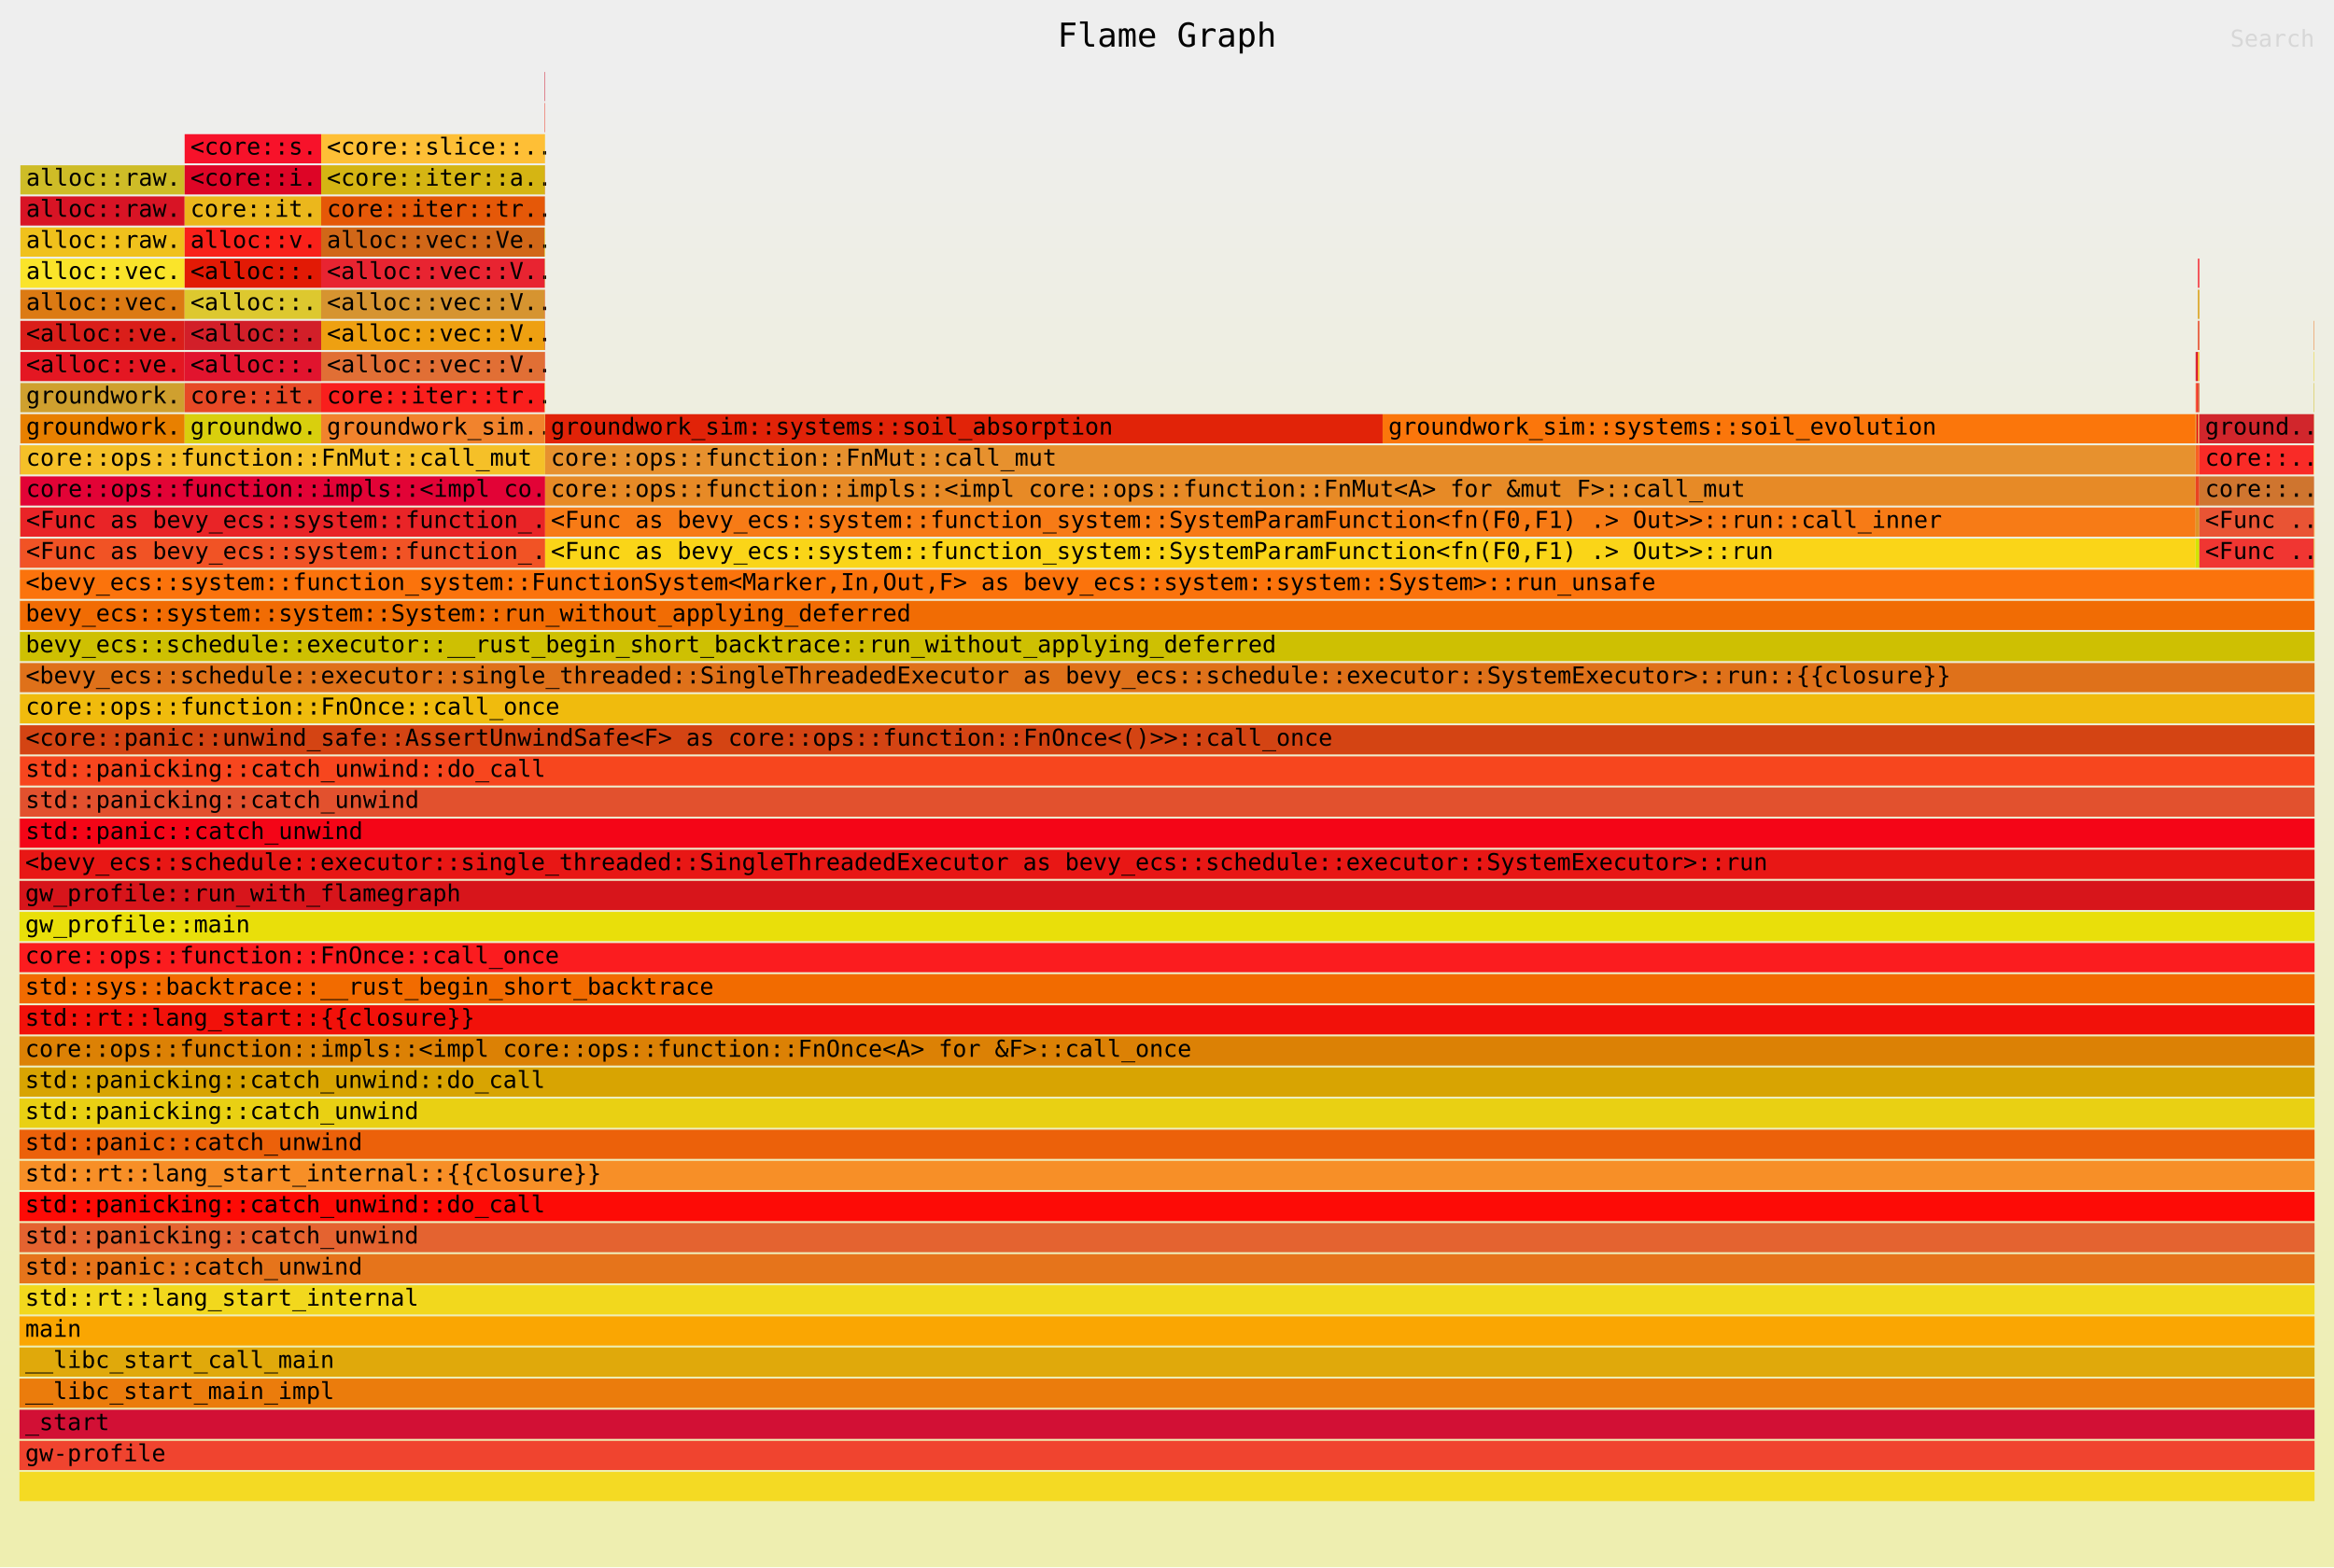
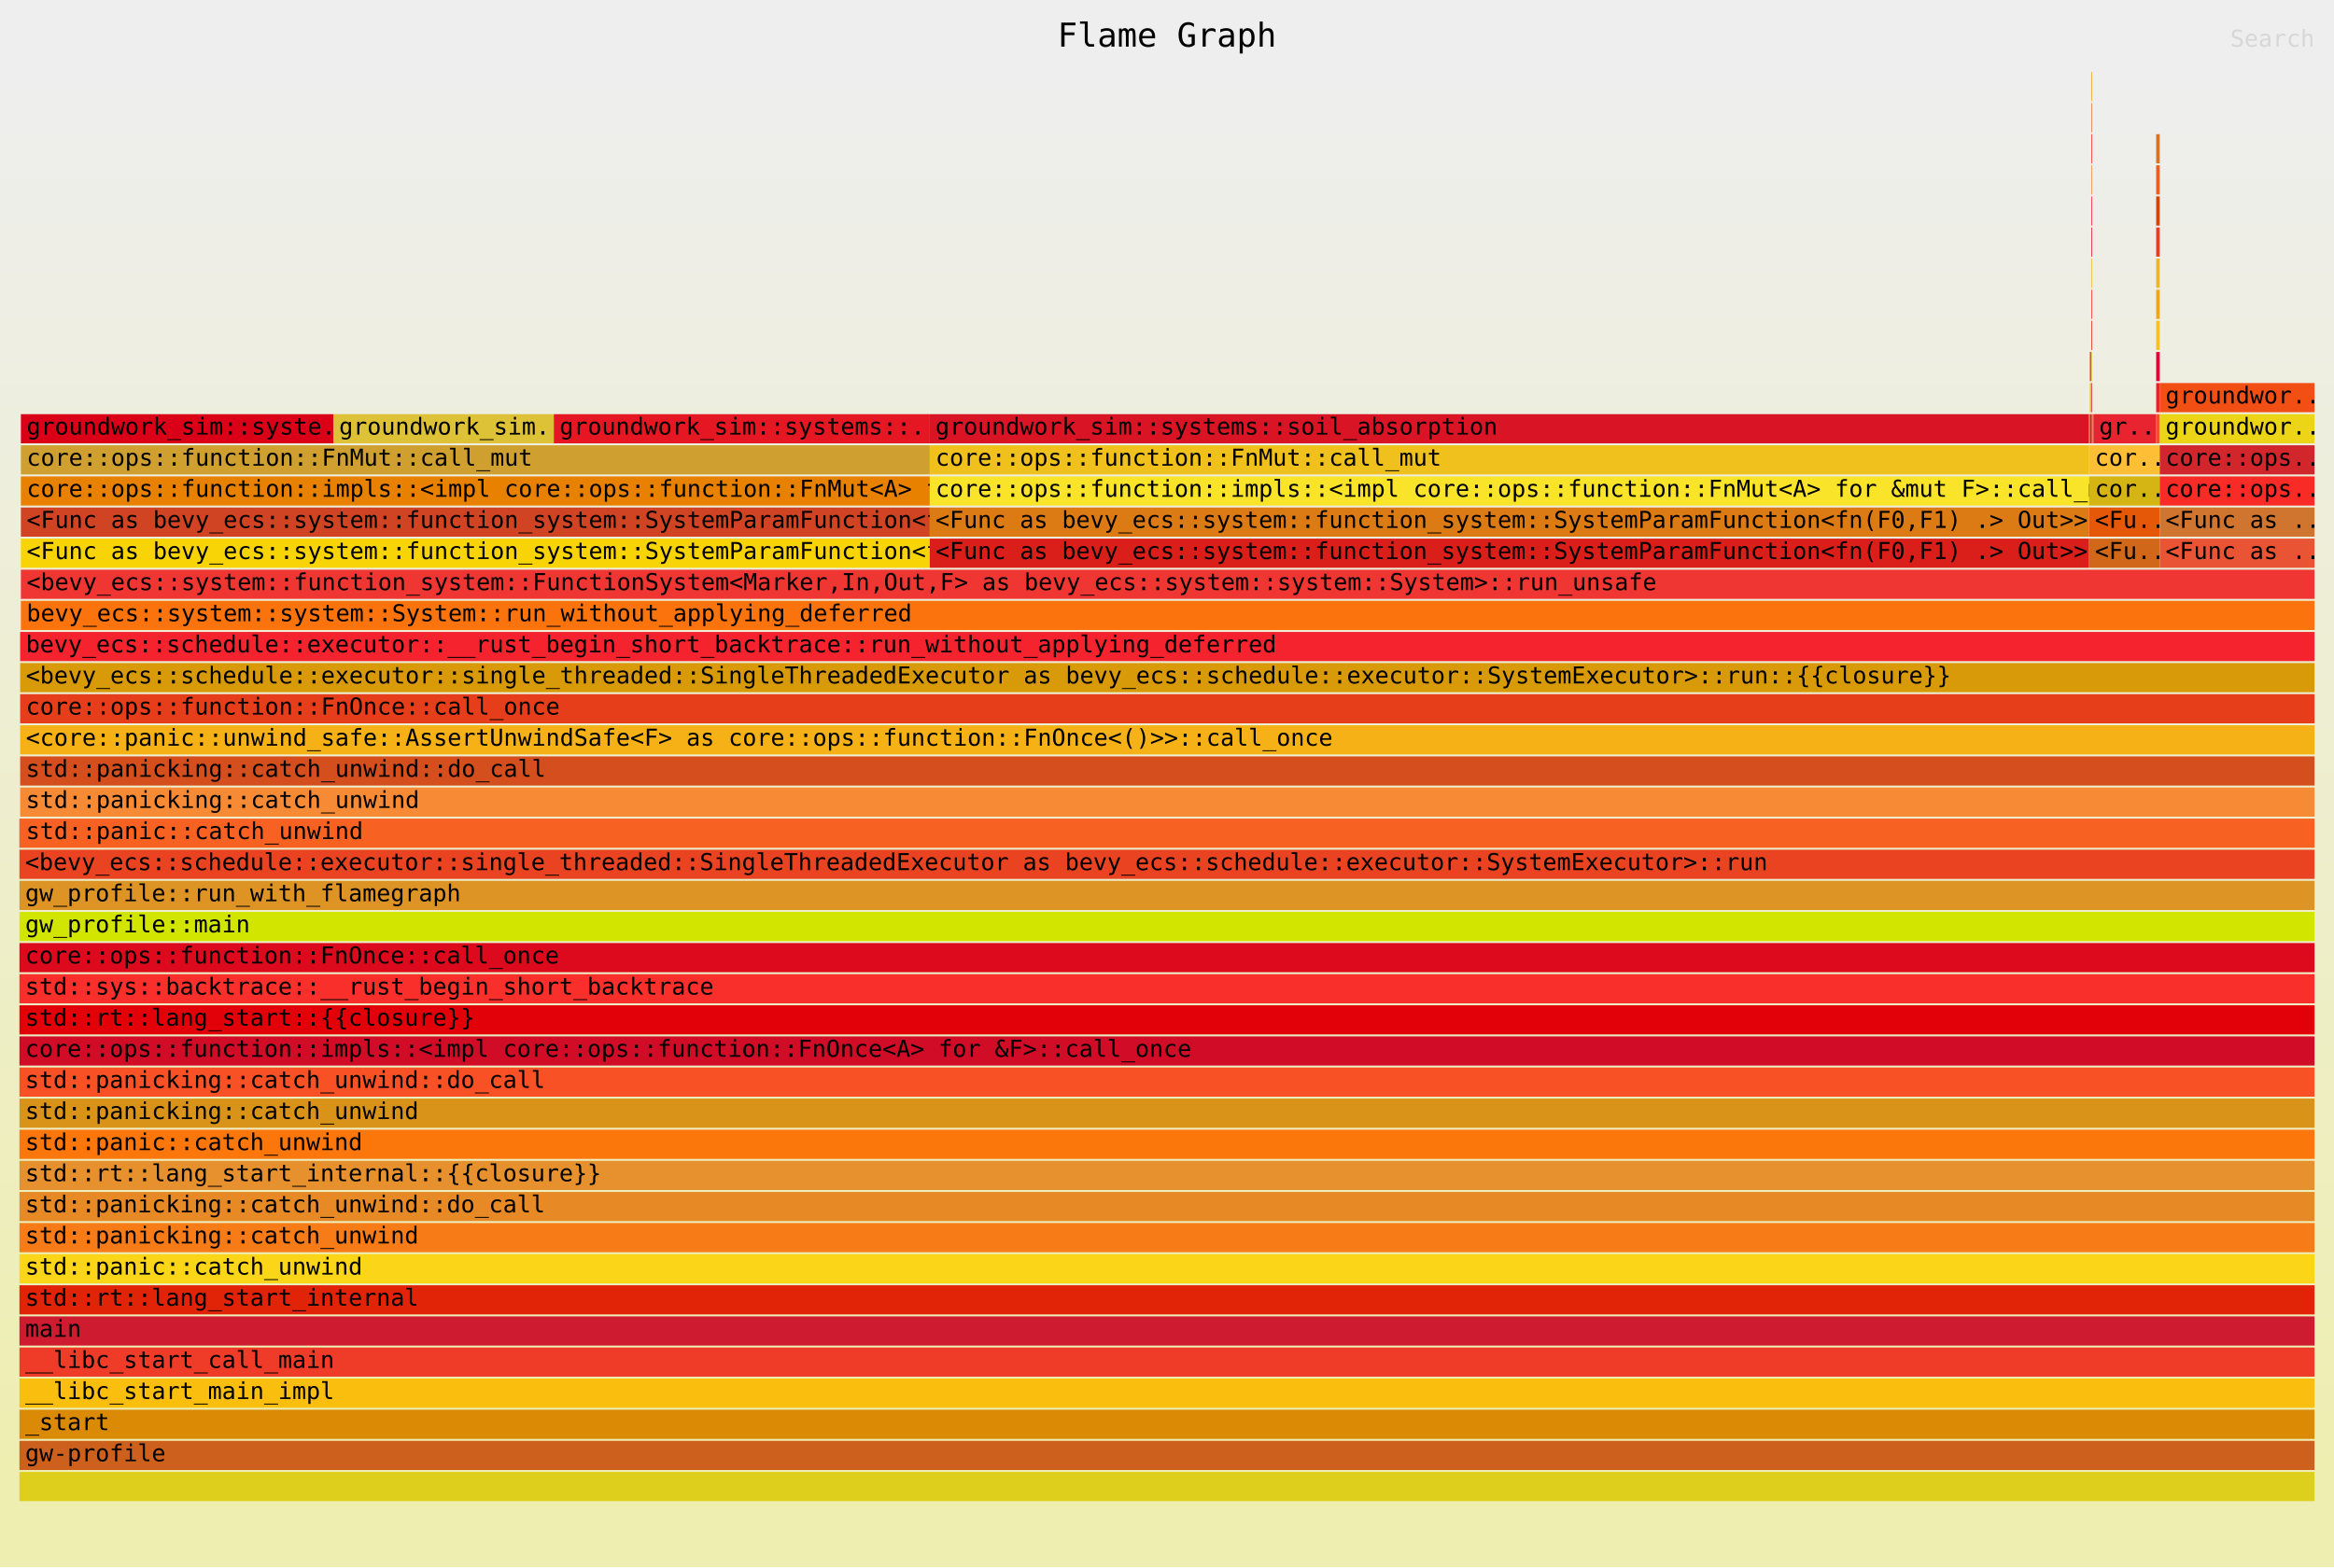
<svg xmlns="http://www.w3.org/2000/svg" xmlns:ns1="http://github.com/jonhoo/inferno" version="1.1" width="1200" height="806" viewBox="0 0 1200 806">
  <defs>
    <linearGradient id="background" y1="0" y2="1" x1="0" x2="0">
      <stop stop-color="#eeeeee" offset="5%" />
      <stop stop-color="#eeeeb0" offset="95%" />
    </linearGradient>
  </defs>
  <style type="text/css">
text { font-family:monospace; font-size:12px }
#title { text-anchor:middle; font-size:17px; }
#matched { text-anchor:end; }
#search { text-anchor:end; opacity:0.1; cursor:pointer; }
#search:hover, #search.show { opacity:1; }
#subtitle { text-anchor:middle; font-color:rgb(160,160,160); }
#unzoom { cursor:pointer; }
#frames &gt; *:hover { stroke:black; stroke-width:0.5; cursor:pointer; }
.hide { display:none; }
.parent { opacity:0.5; }
</style>
  <rect x="0" y="0" width="100%" height="806" fill="url(#background)" />
  <text id="title" fill="rgb(0,0,0)" x="50%" y="24.00">Flame Graph</text>
  <text id="details" fill="rgb(0,0,0)" x="10" y="789.00"> </text>
  <text id="unzoom" class="hide" fill="rgb(0,0,0)" x="10" y="24.00">Reset Zoom</text>
  <text id="search" fill="rgb(0,0,0)" x="1190" y="24.00">Search</text>
  <text id="matched" fill="rgb(0,0,0)" x="1190" y="789.00"> </text>
-   <svg id="frames" x="10" width="1180" total_samples="4960">
-     <g>
-       <rect x="0%" y="421" width="0.02%" height="15" fill="rgb(227,0,7)" ns1:x="0" ns1:w="1" />
+   <svg id="frames" x="10" width="1180" total_samples="3217">
+     <g>
+       <rect x="0%" y="421" width="0.031%" height="15" fill="rgb(227,0,7)" ns1:x="0" ns1:w="1" />
      <text x="0.25%" y="431.50" />
    </g>
    <g>
-       <rect x="0.02%" y="277" width="0.02%" height="15" fill="rgb(217,0,24)" ns1:x="1" ns1:w="1" />
-       <text x="0.27%" y="287.50" />
-     </g>
-     <g>
-       <rect x="0.02%" y="261" width="0.02%" height="15" fill="rgb(221,193,54)" ns1:x="1" ns1:w="1" />
-       <text x="0.27%" y="271.50" />
-     </g>
-     <g>
-       <rect x="0.02%" y="245" width="0.02%" height="15" fill="rgb(248,212,6)" ns1:x="1" ns1:w="1" />
-       <text x="0.27%" y="255.50" />
-     </g>
-     <g>
-       <rect x="0.02%" y="229" width="0.02%" height="15" fill="rgb(208,68,35)" ns1:x="1" ns1:w="1" />
-       <text x="0.27%" y="239.50" />
-     </g>
-     <g>
-       <rect x="0.04%" y="213" width="7.157%" height="15" fill="rgb(232,128,0)" ns1:x="2" ns1:w="355" />
-       <text x="0.29%" y="223.50">groundwork..</text>
-     </g>
-     <g>
-       <rect x="0.04%" y="197" width="7.157%" height="15" fill="rgb(207,160,47)" ns1:x="2" ns1:w="355" />
-       <text x="0.29%" y="207.50">groundwork..</text>
-     </g>
-     <g>
-       <rect x="0.04%" y="181" width="7.157%" height="15" fill="rgb(228,23,34)" ns1:x="2" ns1:w="355" />
-       <text x="0.29%" y="191.50">&lt;alloc::ve..</text>
-     </g>
-     <g>
-       <rect x="0.04%" y="165" width="7.157%" height="15" fill="rgb(218,30,26)" ns1:x="2" ns1:w="355" />
-       <text x="0.29%" y="175.50">&lt;alloc::ve..</text>
-     </g>
-     <g>
-       <rect x="0.04%" y="149" width="7.157%" height="15" fill="rgb(220,122,19)" ns1:x="2" ns1:w="355" />
-       <text x="0.29%" y="159.50">alloc::vec..</text>
-     </g>
-     <g>
-       <rect x="0.04%" y="133" width="7.157%" height="15" fill="rgb(250,228,42)" ns1:x="2" ns1:w="355" />
-       <text x="0.29%" y="143.50">alloc::vec..</text>
-     </g>
-     <g>
-       <rect x="0.04%" y="117" width="7.157%" height="15" fill="rgb(240,193,28)" ns1:x="2" ns1:w="355" />
-       <text x="0.29%" y="127.50">alloc::raw..</text>
-     </g>
-     <g>
-       <rect x="0.04%" y="101" width="7.157%" height="15" fill="rgb(216,20,37)" ns1:x="2" ns1:w="355" />
-       <text x="0.29%" y="111.50">alloc::raw..</text>
-     </g>
-     <g>
-       <rect x="0.04%" y="85" width="7.157%" height="15" fill="rgb(206,188,39)" ns1:x="2" ns1:w="355" />
-       <text x="0.29%" y="95.50">alloc::raw..</text>
-     </g>
-     <g>
-       <rect x="7.198%" y="213" width="5.948%" height="15" fill="rgb(217,207,13)" ns1:x="357" ns1:w="295" />
-       <text x="7.448%" y="223.50">groundwo..</text>
-     </g>
-     <g>
-       <rect x="7.198%" y="197" width="5.948%" height="15" fill="rgb(231,73,38)" ns1:x="357" ns1:w="295" />
-       <text x="7.448%" y="207.50">core::it..</text>
-     </g>
-     <g>
-       <rect x="7.198%" y="181" width="5.948%" height="15" fill="rgb(225,20,46)" ns1:x="357" ns1:w="295" />
-       <text x="7.448%" y="191.50">&lt;alloc::..</text>
-     </g>
-     <g>
-       <rect x="7.198%" y="165" width="5.948%" height="15" fill="rgb(210,31,41)" ns1:x="357" ns1:w="295" />
-       <text x="7.448%" y="175.50">&lt;alloc::..</text>
-     </g>
-     <g>
-       <rect x="7.198%" y="149" width="5.948%" height="15" fill="rgb(221,200,47)" ns1:x="357" ns1:w="295" />
-       <text x="7.448%" y="159.50">&lt;alloc::..</text>
-     </g>
-     <g>
-       <rect x="7.198%" y="133" width="5.948%" height="15" fill="rgb(226,26,5)" ns1:x="357" ns1:w="295" />
-       <text x="7.448%" y="143.50">&lt;alloc::..</text>
-     </g>
-     <g>
-       <rect x="7.198%" y="117" width="5.948%" height="15" fill="rgb(249,33,26)" ns1:x="357" ns1:w="295" />
-       <text x="7.448%" y="127.50">alloc::v..</text>
-     </g>
-     <g>
-       <rect x="7.198%" y="101" width="5.948%" height="15" fill="rgb(235,183,28)" ns1:x="357" ns1:w="295" />
-       <text x="7.448%" y="111.50">core::it..</text>
-     </g>
-     <g>
-       <rect x="7.198%" y="85" width="5.948%" height="15" fill="rgb(221,5,38)" ns1:x="357" ns1:w="295" />
-       <text x="7.448%" y="95.50">&lt;core::i..</text>
-     </g>
-     <g>
-       <rect x="7.198%" y="69" width="5.948%" height="15" fill="rgb(247,18,42)" ns1:x="357" ns1:w="295" />
-       <text x="7.448%" y="79.50">&lt;core::s..</text>
-     </g>
-     <g>
-       <rect x="13.145%" y="213" width="9.738%" height="15" fill="rgb(241,131,45)" ns1:x="652" ns1:w="483" />
-       <text x="13.395%" y="223.50">groundwork_sim..</text>
-     </g>
-     <g>
-       <rect x="13.145%" y="197" width="9.738%" height="15" fill="rgb(249,31,29)" ns1:x="652" ns1:w="483" />
-       <text x="13.395%" y="207.50">core::iter::tr..</text>
-     </g>
-     <g>
-       <rect x="13.145%" y="181" width="9.738%" height="15" fill="rgb(225,111,53)" ns1:x="652" ns1:w="483" />
-       <text x="13.395%" y="191.50">&lt;alloc::vec::V..</text>
-     </g>
-     <g>
-       <rect x="13.145%" y="165" width="9.738%" height="15" fill="rgb(238,160,17)" ns1:x="652" ns1:w="483" />
-       <text x="13.395%" y="175.50">&lt;alloc::vec::V..</text>
-     </g>
-     <g>
-       <rect x="13.145%" y="149" width="9.738%" height="15" fill="rgb(214,148,48)" ns1:x="652" ns1:w="483" />
-       <text x="13.395%" y="159.50">&lt;alloc::vec::V..</text>
-     </g>
-     <g>
-       <rect x="13.145%" y="133" width="9.738%" height="15" fill="rgb(232,36,49)" ns1:x="652" ns1:w="483" />
-       <text x="13.395%" y="143.50">&lt;alloc::vec::V..</text>
-     </g>
-     <g>
-       <rect x="13.145%" y="117" width="9.738%" height="15" fill="rgb(209,103,24)" ns1:x="652" ns1:w="483" />
-       <text x="13.395%" y="127.50">alloc::vec::Ve..</text>
-     </g>
-     <g>
-       <rect x="13.145%" y="101" width="9.738%" height="15" fill="rgb(229,88,8)" ns1:x="652" ns1:w="483" />
-       <text x="13.395%" y="111.50">core::iter::tr..</text>
-     </g>
-     <g>
-       <rect x="13.145%" y="85" width="9.738%" height="15" fill="rgb(213,181,19)" ns1:x="652" ns1:w="483" />
-       <text x="13.395%" y="95.50">&lt;core::iter::a..</text>
-     </g>
-     <g>
-       <rect x="13.145%" y="69" width="9.738%" height="15" fill="rgb(254,191,54)" ns1:x="652" ns1:w="483" />
-       <text x="13.395%" y="79.50">&lt;core::slice::..</text>
-     </g>
-     <g>
-       <rect x="0.04%" y="277" width="22.863%" height="15" fill="rgb(241,83,37)" ns1:x="2" ns1:w="1134" />
-       <text x="0.29%" y="287.50">&lt;Func as bevy_ecs::system::function_..</text>
-     </g>
-     <g>
-       <rect x="0.04%" y="261" width="22.863%" height="15" fill="rgb(233,36,39)" ns1:x="2" ns1:w="1134" />
-       <text x="0.29%" y="271.50">&lt;Func as bevy_ecs::system::function_..</text>
-     </g>
-     <g>
-       <rect x="0.04%" y="245" width="22.863%" height="15" fill="rgb(226,3,54)" ns1:x="2" ns1:w="1134" />
-       <text x="0.29%" y="255.50">core::ops::function::impls::&lt;impl co..</text>
-     </g>
-     <g>
-       <rect x="0.04%" y="229" width="22.863%" height="15" fill="rgb(245,192,40)" ns1:x="2" ns1:w="1134" />
-       <text x="0.29%" y="239.50">core::ops::function::FnMut::call_mut</text>
-     </g>
-     <g>
-       <rect x="22.883%" y="213" width="0.02%" height="15" fill="rgb(238,167,29)" ns1:x="1135" ns1:w="1" />
-       <text x="23.133%" y="223.50" />
-     </g>
-     <g>
-       <rect x="22.883%" y="197" width="0.02%" height="15" fill="rgb(232,182,51)" ns1:x="1135" ns1:w="1" />
-       <text x="23.133%" y="207.50" />
-     </g>
-     <g>
-       <rect x="22.883%" y="181" width="0.02%" height="15" fill="rgb(231,60,39)" ns1:x="1135" ns1:w="1" />
-       <text x="23.133%" y="191.50" />
-     </g>
-     <g>
-       <rect x="22.883%" y="165" width="0.02%" height="15" fill="rgb(208,69,12)" ns1:x="1135" ns1:w="1" />
-       <text x="23.133%" y="175.50" />
-     </g>
-     <g>
-       <rect x="22.883%" y="149" width="0.02%" height="15" fill="rgb(235,93,37)" ns1:x="1135" ns1:w="1" />
-       <text x="23.133%" y="159.50" />
-     </g>
-     <g>
-       <rect x="22.883%" y="133" width="0.02%" height="15" fill="rgb(213,116,39)" ns1:x="1135" ns1:w="1" />
-       <text x="23.133%" y="143.50" />
-     </g>
-     <g>
-       <rect x="22.883%" y="117" width="0.02%" height="15" fill="rgb(222,207,29)" ns1:x="1135" ns1:w="1" />
-       <text x="23.133%" y="127.50" />
-     </g>
-     <g>
-       <rect x="22.883%" y="101" width="0.02%" height="15" fill="rgb(206,96,30)" ns1:x="1135" ns1:w="1" />
-       <text x="23.133%" y="111.50" />
-     </g>
-     <g>
-       <rect x="22.883%" y="85" width="0.02%" height="15" fill="rgb(218,138,4)" ns1:x="1135" ns1:w="1" />
-       <text x="23.133%" y="95.50" />
-     </g>
-     <g>
-       <rect x="22.883%" y="69" width="0.02%" height="15" fill="rgb(250,191,14)" ns1:x="1135" ns1:w="1" />
-       <text x="23.133%" y="79.50" />
-     </g>
-     <g>
-       <rect x="22.883%" y="53" width="0.02%" height="15" fill="rgb(239,60,40)" ns1:x="1135" ns1:w="1" />
-       <text x="23.133%" y="63.50" />
-     </g>
-     <g>
-       <rect x="22.883%" y="37" width="0.02%" height="15" fill="rgb(206,27,48)" ns1:x="1135" ns1:w="1" />
-       <text x="23.133%" y="47.50" />
-     </g>
-     <g>
-       <rect x="22.903%" y="213" width="36.492%" height="15" fill="rgb(225,35,8)" ns1:x="1136" ns1:w="1810" />
-       <text x="23.153%" y="223.50">groundwork_sim::systems::soil_absorption</text>
-     </g>
-     <g>
-       <rect x="22.903%" y="277" width="71.915%" height="15" fill="rgb(250,213,24)" ns1:x="1136" ns1:w="3567" />
-       <text x="23.153%" y="287.50">&lt;Func as bevy_ecs::system::function_system::SystemParamFunction&lt;fn(F0,F1) .&gt; Out&gt;&gt;::run</text>
-     </g>
-     <g>
-       <rect x="22.903%" y="261" width="71.915%" height="15" fill="rgb(247,123,22)" ns1:x="1136" ns1:w="3567" />
-       <text x="23.153%" y="271.50">&lt;Func as bevy_ecs::system::function_system::SystemParamFunction&lt;fn(F0,F1) .&gt; Out&gt;&gt;::run::call_inner</text>
-     </g>
-     <g>
-       <rect x="22.903%" y="245" width="71.915%" height="15" fill="rgb(231,138,38)" ns1:x="1136" ns1:w="3567" />
-       <text x="23.153%" y="255.50">core::ops::function::impls::&lt;impl core::ops::function::FnMut&lt;A&gt; for &amp;mut F&gt;::call_mut</text>
-     </g>
-     <g>
-       <rect x="22.903%" y="229" width="71.915%" height="15" fill="rgb(231,145,46)" ns1:x="1136" ns1:w="3567" />
-       <text x="23.153%" y="239.50">core::ops::function::FnMut::call_mut</text>
-     </g>
-     <g>
-       <rect x="59.395%" y="213" width="35.423%" height="15" fill="rgb(251,118,11)" ns1:x="2946" ns1:w="1757" />
-       <text x="59.645%" y="223.50">groundwork_sim::systems::soil_evolution</text>
-     </g>
-     <g>
-       <rect x="94.819%" y="213" width="0.04%" height="15" fill="rgb(217,147,25)" ns1:x="4703" ns1:w="2" />
-       <text x="95.069%" y="223.50" />
-     </g>
-     <g>
-       <rect x="94.819%" y="197" width="0.04%" height="15" fill="rgb(247,81,37)" ns1:x="4703" ns1:w="2" />
-       <text x="95.069%" y="207.50" />
-     </g>
-     <g>
-       <rect x="94.819%" y="181" width="0.04%" height="15" fill="rgb(209,12,38)" ns1:x="4703" ns1:w="2" />
-       <text x="95.069%" y="191.50" />
-     </g>
-     <g>
-       <rect x="94.859%" y="213" width="0.06%" height="15" fill="rgb(227,1,9)" ns1:x="4705" ns1:w="3" />
-       <text x="95.109%" y="223.50" />
-     </g>
-     <g>
-       <rect x="94.859%" y="197" width="0.06%" height="15" fill="rgb(248,47,43)" ns1:x="4705" ns1:w="3" />
-       <text x="95.109%" y="207.50" />
-     </g>
-     <g>
-       <rect x="94.859%" y="181" width="0.06%" height="15" fill="rgb(221,10,30)" ns1:x="4705" ns1:w="3" />
-       <text x="95.109%" y="191.50" />
-     </g>
-     <g>
-       <rect x="94.819%" y="277" width="0.161%" height="15" fill="rgb(210,229,1)" ns1:x="4703" ns1:w="8" />
-       <text x="95.069%" y="287.50" />
-     </g>
-     <g>
-       <rect x="94.819%" y="261" width="0.161%" height="15" fill="rgb(222,148,37)" ns1:x="4703" ns1:w="8" />
-       <text x="95.069%" y="271.50" />
-     </g>
-     <g>
-       <rect x="94.819%" y="245" width="0.161%" height="15" fill="rgb(234,67,33)" ns1:x="4703" ns1:w="8" />
-       <text x="95.069%" y="255.50" />
-     </g>
-     <g>
-       <rect x="94.819%" y="229" width="0.161%" height="15" fill="rgb(247,98,35)" ns1:x="4703" ns1:w="8" />
-       <text x="95.069%" y="239.50" />
-     </g>
-     <g>
-       <rect x="94.919%" y="213" width="0.06%" height="15" fill="rgb(247,138,52)" ns1:x="4708" ns1:w="3" />
-       <text x="95.169%" y="223.50" />
-     </g>
-     <g>
-       <rect x="94.919%" y="197" width="0.06%" height="15" fill="rgb(213,79,30)" ns1:x="4708" ns1:w="3" />
-       <text x="95.169%" y="207.50" />
-     </g>
-     <g>
-       <rect x="94.919%" y="181" width="0.06%" height="15" fill="rgb(246,177,23)" ns1:x="4708" ns1:w="3" />
-       <text x="95.169%" y="191.50" />
-     </g>
-     <g>
-       <rect x="94.919%" y="165" width="0.06%" height="15" fill="rgb(230,62,27)" ns1:x="4708" ns1:w="3" />
-       <text x="95.169%" y="175.50" />
-     </g>
-     <g>
-       <rect x="94.919%" y="149" width="0.06%" height="15" fill="rgb(216,154,8)" ns1:x="4708" ns1:w="3" />
-       <text x="95.169%" y="159.50" />
-     </g>
-     <g>
-       <rect x="94.919%" y="133" width="0.06%" height="15" fill="rgb(244,35,45)" ns1:x="4708" ns1:w="3" />
-       <text x="95.169%" y="143.50" />
-     </g>
-     <g>
-       <rect x="0.02%" y="293" width="99.939%" height="15" fill="rgb(251,115,12)" ns1:x="1" ns1:w="4957" />
-       <text x="0.27%" y="303.50">&lt;bevy_ecs::system::function_system::FunctionSystem&lt;Marker,In,Out,F&gt; as bevy_ecs::system::system::System&gt;::run_unsafe</text>
-     </g>
-     <g>
-       <rect x="94.98%" y="277" width="4.98%" height="15" fill="rgb(240,54,50)" ns1:x="4711" ns1:w="247" />
-       <text x="95.23%" y="287.50">&lt;Func ..</text>
-     </g>
-     <g>
-       <rect x="94.98%" y="261" width="4.98%" height="15" fill="rgb(233,84,52)" ns1:x="4711" ns1:w="247" />
-       <text x="95.23%" y="271.50">&lt;Func ..</text>
-     </g>
-     <g>
-       <rect x="94.98%" y="245" width="4.98%" height="15" fill="rgb(207,117,47)" ns1:x="4711" ns1:w="247" />
-       <text x="95.23%" y="255.50">core::..</text>
-     </g>
-     <g>
-       <rect x="94.98%" y="229" width="4.98%" height="15" fill="rgb(249,43,39)" ns1:x="4711" ns1:w="247" />
-       <text x="95.23%" y="239.50">core::..</text>
-     </g>
-     <g>
-       <rect x="94.98%" y="213" width="4.98%" height="15" fill="rgb(209,38,44)" ns1:x="4711" ns1:w="247" />
-       <text x="95.23%" y="223.50">ground..</text>
-     </g>
-     <g>
-       <rect x="99.96%" y="277" width="0.02%" height="15" fill="rgb(236,212,23)" ns1:x="4958" ns1:w="1" />
-       <text x="100.21%" y="287.50" />
-     </g>
-     <g>
-       <rect x="99.96%" y="261" width="0.02%" height="15" fill="rgb(242,79,21)" ns1:x="4958" ns1:w="1" />
-       <text x="100.21%" y="271.50" />
-     </g>
-     <g>
-       <rect x="99.96%" y="245" width="0.02%" height="15" fill="rgb(211,96,35)" ns1:x="4958" ns1:w="1" />
-       <text x="100.21%" y="255.50" />
-     </g>
-     <g>
-       <rect x="99.96%" y="229" width="0.02%" height="15" fill="rgb(253,215,40)" ns1:x="4958" ns1:w="1" />
-       <text x="100.21%" y="239.50" />
-     </g>
-     <g>
-       <rect x="99.96%" y="213" width="0.02%" height="15" fill="rgb(211,81,21)" ns1:x="4958" ns1:w="1" />
-       <text x="100.21%" y="223.50" />
-     </g>
-     <g>
-       <rect x="99.96%" y="197" width="0.02%" height="15" fill="rgb(208,190,38)" ns1:x="4958" ns1:w="1" />
-       <text x="100.21%" y="207.50" />
-     </g>
-     <g>
-       <rect x="99.96%" y="181" width="0.02%" height="15" fill="rgb(235,213,38)" ns1:x="4958" ns1:w="1" />
-       <text x="100.21%" y="191.50" />
-     </g>
-     <g>
-       <rect x="99.96%" y="165" width="0.02%" height="15" fill="rgb(237,122,38)" ns1:x="4958" ns1:w="1" />
-       <text x="100.21%" y="175.50" />
-     </g>
-     <g>
-       <rect x="0%" y="757" width="100%" height="15" fill="rgb(244,218,35)" ns1:x="0" ns1:w="4960" />
+       <rect x="0.062%" y="213" width="13.615%" height="15" fill="rgb(217,0,24)" ns1:x="2" ns1:w="438" />
+       <text x="0.312%" y="223.50">groundwork_sim::syste..</text>
+     </g>
+     <g>
+       <rect x="13.677%" y="213" width="9.605%" height="15" fill="rgb(221,193,54)" ns1:x="440" ns1:w="309" />
+       <text x="13.927%" y="223.50">groundwork_sim..</text>
+     </g>
+     <g>
+       <rect x="0.062%" y="277" width="39.602%" height="15" fill="rgb(248,212,6)" ns1:x="2" ns1:w="1274" />
+       <text x="0.312%" y="287.50">&lt;Func as bevy_ecs::system::function_system::SystemParamFunction&lt;f..</text>
+     </g>
+     <g>
+       <rect x="0.062%" y="261" width="39.602%" height="15" fill="rgb(208,68,35)" ns1:x="2" ns1:w="1274" />
+       <text x="0.312%" y="271.50">&lt;Func as bevy_ecs::system::function_system::SystemParamFunction&lt;f..</text>
+     </g>
+     <g>
+       <rect x="0.062%" y="245" width="39.602%" height="15" fill="rgb(232,128,0)" ns1:x="2" ns1:w="1274" />
+       <text x="0.312%" y="255.50">core::ops::function::impls::&lt;impl core::ops::function::FnMut&lt;A&gt; f..</text>
+     </g>
+     <g>
+       <rect x="0.062%" y="229" width="39.602%" height="15" fill="rgb(207,160,47)" ns1:x="2" ns1:w="1274" />
+       <text x="0.312%" y="239.50">core::ops::function::FnMut::call_mut</text>
+     </g>
+     <g>
+       <rect x="23.283%" y="213" width="16.382%" height="15" fill="rgb(228,23,34)" ns1:x="749" ns1:w="527" />
+       <text x="23.533%" y="223.50">groundwork_sim::systems::..</text>
+     </g>
+     <g>
+       <rect x="39.664%" y="277" width="50.513%" height="15" fill="rgb(218,30,26)" ns1:x="1276" ns1:w="1625" />
+       <text x="39.914%" y="287.50">&lt;Func as bevy_ecs::system::function_system::SystemParamFunction&lt;fn(F0,F1) .&gt; Out&gt;&gt;:..</text>
+     </g>
+     <g>
+       <rect x="39.664%" y="261" width="50.513%" height="15" fill="rgb(220,122,19)" ns1:x="1276" ns1:w="1625" />
+       <text x="39.914%" y="271.50">&lt;Func as bevy_ecs::system::function_system::SystemParamFunction&lt;fn(F0,F1) .&gt; Out&gt;&gt;:..</text>
+     </g>
+     <g>
+       <rect x="39.664%" y="245" width="50.513%" height="15" fill="rgb(250,228,42)" ns1:x="1276" ns1:w="1625" />
+       <text x="39.914%" y="255.50">core::ops::function::impls::&lt;impl core::ops::function::FnMut&lt;A&gt; for &amp;mut F&gt;::call_m..</text>
+     </g>
+     <g>
+       <rect x="39.664%" y="229" width="50.513%" height="15" fill="rgb(240,193,28)" ns1:x="1276" ns1:w="1625" />
+       <text x="39.914%" y="239.50">core::ops::function::FnMut::call_mut</text>
+     </g>
+     <g>
+       <rect x="39.664%" y="213" width="50.513%" height="15" fill="rgb(216,20,37)" ns1:x="1276" ns1:w="1625" />
+       <text x="39.914%" y="223.50">groundwork_sim::systems::soil_absorption</text>
+     </g>
+     <g>
+       <rect x="90.177%" y="213" width="0.031%" height="15" fill="rgb(206,188,39)" ns1:x="2901" ns1:w="1" />
+       <text x="90.427%" y="223.50" />
+     </g>
+     <g>
+       <rect x="90.208%" y="197" width="0.062%" height="15" fill="rgb(217,207,13)" ns1:x="2902" ns1:w="2" />
+       <text x="90.458%" y="207.50" />
+     </g>
+     <g>
+       <rect x="90.208%" y="181" width="0.062%" height="15" fill="rgb(231,73,38)" ns1:x="2902" ns1:w="2" />
+       <text x="90.458%" y="191.50" />
+     </g>
+     <g>
+       <rect x="90.208%" y="213" width="0.093%" height="15" fill="rgb(225,20,46)" ns1:x="2902" ns1:w="3" />
+       <text x="90.458%" y="223.50" />
+     </g>
+     <g>
+       <rect x="90.27%" y="197" width="0.031%" height="15" fill="rgb(210,31,41)" ns1:x="2904" ns1:w="1" />
+       <text x="90.52%" y="207.50" />
+     </g>
+     <g>
+       <rect x="90.27%" y="181" width="0.031%" height="15" fill="rgb(221,200,47)" ns1:x="2904" ns1:w="1" />
+       <text x="90.52%" y="191.50" />
+     </g>
+     <g>
+       <rect x="90.27%" y="165" width="0.031%" height="15" fill="rgb(226,26,5)" ns1:x="2904" ns1:w="1" />
+       <text x="90.52%" y="175.50" />
+     </g>
+     <g>
+       <rect x="90.27%" y="149" width="0.031%" height="15" fill="rgb(249,33,26)" ns1:x="2904" ns1:w="1" />
+       <text x="90.52%" y="159.50" />
+     </g>
+     <g>
+       <rect x="90.27%" y="133" width="0.031%" height="15" fill="rgb(235,183,28)" ns1:x="2904" ns1:w="1" />
+       <text x="90.52%" y="143.50" />
+     </g>
+     <g>
+       <rect x="90.27%" y="117" width="0.031%" height="15" fill="rgb(221,5,38)" ns1:x="2904" ns1:w="1" />
+       <text x="90.52%" y="127.50" />
+     </g>
+     <g>
+       <rect x="90.27%" y="101" width="0.031%" height="15" fill="rgb(247,18,42)" ns1:x="2904" ns1:w="1" />
+       <text x="90.52%" y="111.50" />
+     </g>
+     <g>
+       <rect x="90.27%" y="85" width="0.031%" height="15" fill="rgb(241,131,45)" ns1:x="2904" ns1:w="1" />
+       <text x="90.52%" y="95.50" />
+     </g>
+     <g>
+       <rect x="90.27%" y="69" width="0.031%" height="15" fill="rgb(249,31,29)" ns1:x="2904" ns1:w="1" />
+       <text x="90.52%" y="79.50" />
+     </g>
+     <g>
+       <rect x="90.27%" y="53" width="0.031%" height="15" fill="rgb(225,111,53)" ns1:x="2904" ns1:w="1" />
+       <text x="90.52%" y="63.50" />
+     </g>
+     <g>
+       <rect x="90.27%" y="37" width="0.031%" height="15" fill="rgb(238,160,17)" ns1:x="2904" ns1:w="1" />
+       <text x="90.52%" y="47.50" />
+     </g>
+     <g>
+       <rect x="90.302%" y="213" width="0.062%" height="15" fill="rgb(214,148,48)" ns1:x="2905" ns1:w="2" />
+       <text x="90.552%" y="223.50" />
+     </g>
+     <g>
+       <rect x="90.364%" y="213" width="2.736%" height="15" fill="rgb(232,36,49)" ns1:x="2907" ns1:w="88" />
+       <text x="90.614%" y="223.50">gr..</text>
+     </g>
+     <g>
+       <rect x="90.177%" y="277" width="3.077%" height="15" fill="rgb(209,103,24)" ns1:x="2901" ns1:w="99" />
+       <text x="90.427%" y="287.50">&lt;Fu..</text>
+     </g>
+     <g>
+       <rect x="90.177%" y="261" width="3.077%" height="15" fill="rgb(229,88,8)" ns1:x="2901" ns1:w="99" />
+       <text x="90.427%" y="271.50">&lt;Fu..</text>
+     </g>
+     <g>
+       <rect x="90.177%" y="245" width="3.077%" height="15" fill="rgb(213,181,19)" ns1:x="2901" ns1:w="99" />
+       <text x="90.427%" y="255.50">cor..</text>
+     </g>
+     <g>
+       <rect x="90.177%" y="229" width="3.077%" height="15" fill="rgb(254,191,54)" ns1:x="2901" ns1:w="99" />
+       <text x="90.427%" y="239.50">cor..</text>
+     </g>
+     <g>
+       <rect x="93.099%" y="213" width="0.155%" height="15" fill="rgb(241,83,37)" ns1:x="2995" ns1:w="5" />
+       <text x="93.349%" y="223.50" />
+     </g>
+     <g>
+       <rect x="93.099%" y="197" width="0.155%" height="15" fill="rgb(233,36,39)" ns1:x="2995" ns1:w="5" />
+       <text x="93.349%" y="207.50" />
+     </g>
+     <g>
+       <rect x="93.099%" y="181" width="0.155%" height="15" fill="rgb(226,3,54)" ns1:x="2995" ns1:w="5" />
+       <text x="93.349%" y="191.50" />
+     </g>
+     <g>
+       <rect x="93.099%" y="165" width="0.155%" height="15" fill="rgb(245,192,40)" ns1:x="2995" ns1:w="5" />
+       <text x="93.349%" y="175.50" />
+     </g>
+     <g>
+       <rect x="93.099%" y="149" width="0.155%" height="15" fill="rgb(238,167,29)" ns1:x="2995" ns1:w="5" />
+       <text x="93.349%" y="159.50" />
+     </g>
+     <g>
+       <rect x="93.099%" y="133" width="0.155%" height="15" fill="rgb(232,182,51)" ns1:x="2995" ns1:w="5" />
+       <text x="93.349%" y="143.50" />
+     </g>
+     <g>
+       <rect x="93.099%" y="117" width="0.155%" height="15" fill="rgb(231,60,39)" ns1:x="2995" ns1:w="5" />
+       <text x="93.349%" y="127.50" />
+     </g>
+     <g>
+       <rect x="93.099%" y="101" width="0.155%" height="15" fill="rgb(208,69,12)" ns1:x="2995" ns1:w="5" />
+       <text x="93.349%" y="111.50" />
+     </g>
+     <g>
+       <rect x="93.099%" y="85" width="0.155%" height="15" fill="rgb(235,93,37)" ns1:x="2995" ns1:w="5" />
+       <text x="93.349%" y="95.50" />
+     </g>
+     <g>
+       <rect x="93.099%" y="69" width="0.155%" height="15" fill="rgb(213,116,39)" ns1:x="2995" ns1:w="5" />
+       <text x="93.349%" y="79.50" />
+     </g>
+     <g>
+       <rect x="0%" y="757" width="100%" height="15" fill="rgb(222,207,29)" ns1:x="0" ns1:w="3217" />
      <text x="0.25%" y="767.50" />
    </g>
    <g>
-       <rect x="0%" y="741" width="100%" height="15" fill="rgb(240,68,47)" ns1:x="0" ns1:w="4960" />
+       <rect x="0%" y="741" width="100%" height="15" fill="rgb(206,96,30)" ns1:x="0" ns1:w="3217" />
      <text x="0.25%" y="751.50">gw-profile</text>
    </g>
    <g>
-       <rect x="0%" y="725" width="100%" height="15" fill="rgb(210,16,53)" ns1:x="0" ns1:w="4960" />
+       <rect x="0%" y="725" width="100%" height="15" fill="rgb(218,138,4)" ns1:x="0" ns1:w="3217" />
      <text x="0.25%" y="735.50">_start</text>
    </g>
    <g>
-       <rect x="0%" y="709" width="100%" height="15" fill="rgb(235,124,12)" ns1:x="0" ns1:w="4960" />
+       <rect x="0%" y="709" width="100%" height="15" fill="rgb(250,191,14)" ns1:x="0" ns1:w="3217" />
      <text x="0.25%" y="719.50">__libc_start_main_impl</text>
    </g>
    <g>
-       <rect x="0%" y="693" width="100%" height="15" fill="rgb(224,169,11)" ns1:x="0" ns1:w="4960" />
+       <rect x="0%" y="693" width="100%" height="15" fill="rgb(239,60,40)" ns1:x="0" ns1:w="3217" />
      <text x="0.25%" y="703.50">__libc_start_call_main</text>
    </g>
    <g>
-       <rect x="0%" y="677" width="100%" height="15" fill="rgb(250,166,2)" ns1:x="0" ns1:w="4960" />
+       <rect x="0%" y="677" width="100%" height="15" fill="rgb(206,27,48)" ns1:x="0" ns1:w="3217" />
      <text x="0.25%" y="687.50">main</text>
    </g>
    <g>
-       <rect x="0%" y="661" width="100%" height="15" fill="rgb(242,216,29)" ns1:x="0" ns1:w="4960" />
+       <rect x="0%" y="661" width="100%" height="15" fill="rgb(225,35,8)" ns1:x="0" ns1:w="3217" />
      <text x="0.25%" y="671.50">std::rt::lang_start_internal</text>
    </g>
    <g>
-       <rect x="0%" y="645" width="100%" height="15" fill="rgb(230,116,27)" ns1:x="0" ns1:w="4960" />
+       <rect x="0%" y="645" width="100%" height="15" fill="rgb(250,213,24)" ns1:x="0" ns1:w="3217" />
      <text x="0.25%" y="655.50">std::panic::catch_unwind</text>
    </g>
    <g>
-       <rect x="0%" y="629" width="100%" height="15" fill="rgb(228,99,48)" ns1:x="0" ns1:w="4960" />
+       <rect x="0%" y="629" width="100%" height="15" fill="rgb(247,123,22)" ns1:x="0" ns1:w="3217" />
      <text x="0.25%" y="639.50">std::panicking::catch_unwind</text>
    </g>
    <g>
-       <rect x="0%" y="613" width="100%" height="15" fill="rgb(253,11,6)" ns1:x="0" ns1:w="4960" />
+       <rect x="0%" y="613" width="100%" height="15" fill="rgb(231,138,38)" ns1:x="0" ns1:w="3217" />
      <text x="0.25%" y="623.50">std::panicking::catch_unwind::do_call</text>
    </g>
    <g>
-       <rect x="0%" y="597" width="100%" height="15" fill="rgb(247,143,39)" ns1:x="0" ns1:w="4960" />
+       <rect x="0%" y="597" width="100%" height="15" fill="rgb(231,145,46)" ns1:x="0" ns1:w="3217" />
      <text x="0.25%" y="607.50">std::rt::lang_start_internal::{{closure}}</text>
    </g>
    <g>
-       <rect x="0%" y="581" width="100%" height="15" fill="rgb(236,97,10)" ns1:x="0" ns1:w="4960" />
+       <rect x="0%" y="581" width="100%" height="15" fill="rgb(251,118,11)" ns1:x="0" ns1:w="3217" />
      <text x="0.25%" y="591.50">std::panic::catch_unwind</text>
    </g>
    <g>
-       <rect x="0%" y="565" width="100%" height="15" fill="rgb(233,208,19)" ns1:x="0" ns1:w="4960" />
+       <rect x="0%" y="565" width="100%" height="15" fill="rgb(217,147,25)" ns1:x="0" ns1:w="3217" />
      <text x="0.25%" y="575.50">std::panicking::catch_unwind</text>
    </g>
    <g>
-       <rect x="0%" y="549" width="100%" height="15" fill="rgb(216,164,2)" ns1:x="0" ns1:w="4960" />
+       <rect x="0%" y="549" width="100%" height="15" fill="rgb(247,81,37)" ns1:x="0" ns1:w="3217" />
      <text x="0.25%" y="559.50">std::panicking::catch_unwind::do_call</text>
    </g>
    <g>
-       <rect x="0%" y="533" width="100%" height="15" fill="rgb(220,129,5)" ns1:x="0" ns1:w="4960" />
+       <rect x="0%" y="533" width="100%" height="15" fill="rgb(209,12,38)" ns1:x="0" ns1:w="3217" />
      <text x="0.25%" y="543.50">core::ops::function::impls::&lt;impl core::ops::function::FnOnce&lt;A&gt; for &amp;F&gt;::call_once</text>
    </g>
    <g>
-       <rect x="0%" y="517" width="100%" height="15" fill="rgb(242,17,10)" ns1:x="0" ns1:w="4960" />
+       <rect x="0%" y="517" width="100%" height="15" fill="rgb(227,1,9)" ns1:x="0" ns1:w="3217" />
      <text x="0.25%" y="527.50">std::rt::lang_start::{{closure}}</text>
    </g>
    <g>
-       <rect x="0%" y="501" width="100%" height="15" fill="rgb(242,107,0)" ns1:x="0" ns1:w="4960" />
+       <rect x="0%" y="501" width="100%" height="15" fill="rgb(248,47,43)" ns1:x="0" ns1:w="3217" />
      <text x="0.25%" y="511.50">std::sys::backtrace::__rust_begin_short_backtrace</text>
    </g>
    <g>
-       <rect x="0%" y="485" width="100%" height="15" fill="rgb(251,28,31)" ns1:x="0" ns1:w="4960" />
+       <rect x="0%" y="485" width="100%" height="15" fill="rgb(221,10,30)" ns1:x="0" ns1:w="3217" />
      <text x="0.25%" y="495.50">core::ops::function::FnOnce::call_once</text>
    </g>
    <g>
-       <rect x="0%" y="469" width="100%" height="15" fill="rgb(233,223,10)" ns1:x="0" ns1:w="4960" />
+       <rect x="0%" y="469" width="100%" height="15" fill="rgb(210,229,1)" ns1:x="0" ns1:w="3217" />
      <text x="0.25%" y="479.50">gw_profile::main</text>
    </g>
    <g>
-       <rect x="0%" y="453" width="100%" height="15" fill="rgb(215,21,27)" ns1:x="0" ns1:w="4960" />
+       <rect x="0%" y="453" width="100%" height="15" fill="rgb(222,148,37)" ns1:x="0" ns1:w="3217" />
      <text x="0.25%" y="463.50">gw_profile::run_with_flamegraph</text>
    </g>
    <g>
-       <rect x="0%" y="437" width="100%" height="15" fill="rgb(232,23,21)" ns1:x="0" ns1:w="4960" />
+       <rect x="0%" y="437" width="100%" height="15" fill="rgb(234,67,33)" ns1:x="0" ns1:w="3217" />
      <text x="0.25%" y="447.50">&lt;bevy_ecs::schedule::executor::single_threaded::SingleThreadedExecutor as bevy_ecs::schedule::executor::SystemExecutor&gt;::run</text>
    </g>
    <g>
-       <rect x="0.02%" y="421" width="99.98%" height="15" fill="rgb(244,5,23)" ns1:x="1" ns1:w="4959" />
-       <text x="0.27%" y="431.50">std::panic::catch_unwind</text>
-     </g>
-     <g>
-       <rect x="0.02%" y="405" width="99.98%" height="15" fill="rgb(226,81,46)" ns1:x="1" ns1:w="4959" />
-       <text x="0.27%" y="415.50">std::panicking::catch_unwind</text>
-     </g>
-     <g>
-       <rect x="0.02%" y="389" width="99.98%" height="15" fill="rgb(247,70,30)" ns1:x="1" ns1:w="4959" />
-       <text x="0.27%" y="399.50">std::panicking::catch_unwind::do_call</text>
-     </g>
-     <g>
-       <rect x="0.02%" y="373" width="99.98%" height="15" fill="rgb(212,68,19)" ns1:x="1" ns1:w="4959" />
-       <text x="0.27%" y="383.50">&lt;core::panic::unwind_safe::AssertUnwindSafe&lt;F&gt; as core::ops::function::FnOnce&lt;()&gt;&gt;::call_once</text>
-     </g>
-     <g>
-       <rect x="0.02%" y="357" width="99.98%" height="15" fill="rgb(240,187,13)" ns1:x="1" ns1:w="4959" />
-       <text x="0.27%" y="367.50">core::ops::function::FnOnce::call_once</text>
-     </g>
-     <g>
-       <rect x="0.02%" y="341" width="99.98%" height="15" fill="rgb(223,113,26)" ns1:x="1" ns1:w="4959" />
-       <text x="0.27%" y="351.50">&lt;bevy_ecs::schedule::executor::single_threaded::SingleThreadedExecutor as bevy_ecs::schedule::executor::SystemExecutor&gt;::run::{{closure}}</text>
-     </g>
-     <g>
-       <rect x="0.02%" y="325" width="99.98%" height="15" fill="rgb(206,192,2)" ns1:x="1" ns1:w="4959" />
-       <text x="0.27%" y="335.50">bevy_ecs::schedule::executor::__rust_begin_short_backtrace::run_without_applying_deferred</text>
-     </g>
-     <g>
-       <rect x="0.02%" y="309" width="99.98%" height="15" fill="rgb(241,108,4)" ns1:x="1" ns1:w="4959" />
-       <text x="0.27%" y="319.50">bevy_ecs::system::system::System::run_without_applying_deferred</text>
-     </g>
-     <g>
-       <rect x="99.96%" y="293" width="0.04%" height="15" fill="rgb(247,173,49)" ns1:x="4958" ns1:w="2" />
-       <text x="100.21%" y="303.50" />
-     </g>
-     <g>
-       <rect x="99.98%" y="277" width="0.02%" height="15" fill="rgb(224,114,35)" ns1:x="4959" ns1:w="1" />
-       <text x="100.23%" y="287.50" />
-     </g>
-     <g>
-       <rect x="99.98%" y="261" width="0.02%" height="15" fill="rgb(245,159,27)" ns1:x="4959" ns1:w="1" />
-       <text x="100.23%" y="271.50" />
+       <rect x="0.031%" y="421" width="99.969%" height="15" fill="rgb(247,98,35)" ns1:x="1" ns1:w="3216" />
+       <text x="0.281%" y="431.50">std::panic::catch_unwind</text>
+     </g>
+     <g>
+       <rect x="0.031%" y="405" width="99.969%" height="15" fill="rgb(247,138,52)" ns1:x="1" ns1:w="3216" />
+       <text x="0.281%" y="415.50">std::panicking::catch_unwind</text>
+     </g>
+     <g>
+       <rect x="0.031%" y="389" width="99.969%" height="15" fill="rgb(213,79,30)" ns1:x="1" ns1:w="3216" />
+       <text x="0.281%" y="399.50">std::panicking::catch_unwind::do_call</text>
+     </g>
+     <g>
+       <rect x="0.031%" y="373" width="99.969%" height="15" fill="rgb(246,177,23)" ns1:x="1" ns1:w="3216" />
+       <text x="0.281%" y="383.50">&lt;core::panic::unwind_safe::AssertUnwindSafe&lt;F&gt; as core::ops::function::FnOnce&lt;()&gt;&gt;::call_once</text>
+     </g>
+     <g>
+       <rect x="0.031%" y="357" width="99.969%" height="15" fill="rgb(230,62,27)" ns1:x="1" ns1:w="3216" />
+       <text x="0.281%" y="367.50">core::ops::function::FnOnce::call_once</text>
+     </g>
+     <g>
+       <rect x="0.031%" y="341" width="99.969%" height="15" fill="rgb(216,154,8)" ns1:x="1" ns1:w="3216" />
+       <text x="0.281%" y="351.50">&lt;bevy_ecs::schedule::executor::single_threaded::SingleThreadedExecutor as bevy_ecs::schedule::executor::SystemExecutor&gt;::run::{{closure}}</text>
+     </g>
+     <g>
+       <rect x="0.031%" y="325" width="99.969%" height="15" fill="rgb(244,35,45)" ns1:x="1" ns1:w="3216" />
+       <text x="0.281%" y="335.50">bevy_ecs::schedule::executor::__rust_begin_short_backtrace::run_without_applying_deferred</text>
+     </g>
+     <g>
+       <rect x="0.062%" y="309" width="99.938%" height="15" fill="rgb(251,115,12)" ns1:x="2" ns1:w="3215" />
+       <text x="0.312%" y="319.50">bevy_ecs::system::system::System::run_without_applying_deferred</text>
+     </g>
+     <g>
+       <rect x="0.062%" y="293" width="99.938%" height="15" fill="rgb(240,54,50)" ns1:x="2" ns1:w="3215" />
+       <text x="0.312%" y="303.50">&lt;bevy_ecs::system::function_system::FunctionSystem&lt;Marker,In,Out,F&gt; as bevy_ecs::system::system::System&gt;::run_unsafe</text>
+     </g>
+     <g>
+       <rect x="93.255%" y="277" width="6.745%" height="15" fill="rgb(233,84,52)" ns1:x="3000" ns1:w="217" />
+       <text x="93.505%" y="287.50">&lt;Func as ..</text>
+     </g>
+     <g>
+       <rect x="93.255%" y="261" width="6.745%" height="15" fill="rgb(207,117,47)" ns1:x="3000" ns1:w="217" />
+       <text x="93.505%" y="271.50">&lt;Func as ..</text>
+     </g>
+     <g>
+       <rect x="93.255%" y="245" width="6.745%" height="15" fill="rgb(249,43,39)" ns1:x="3000" ns1:w="217" />
+       <text x="93.505%" y="255.50">core::ops..</text>
+     </g>
+     <g>
+       <rect x="93.255%" y="229" width="6.745%" height="15" fill="rgb(209,38,44)" ns1:x="3000" ns1:w="217" />
+       <text x="93.505%" y="239.50">core::ops..</text>
+     </g>
+     <g>
+       <rect x="93.255%" y="213" width="6.745%" height="15" fill="rgb(236,212,23)" ns1:x="3000" ns1:w="217" />
+       <text x="93.505%" y="223.50">groundwor..</text>
+     </g>
+     <g>
+       <rect x="93.255%" y="197" width="6.745%" height="15" fill="rgb(242,79,21)" ns1:x="3000" ns1:w="217" />
+       <text x="93.505%" y="207.50">groundwor..</text>
    </g>
  </svg>
</svg>
